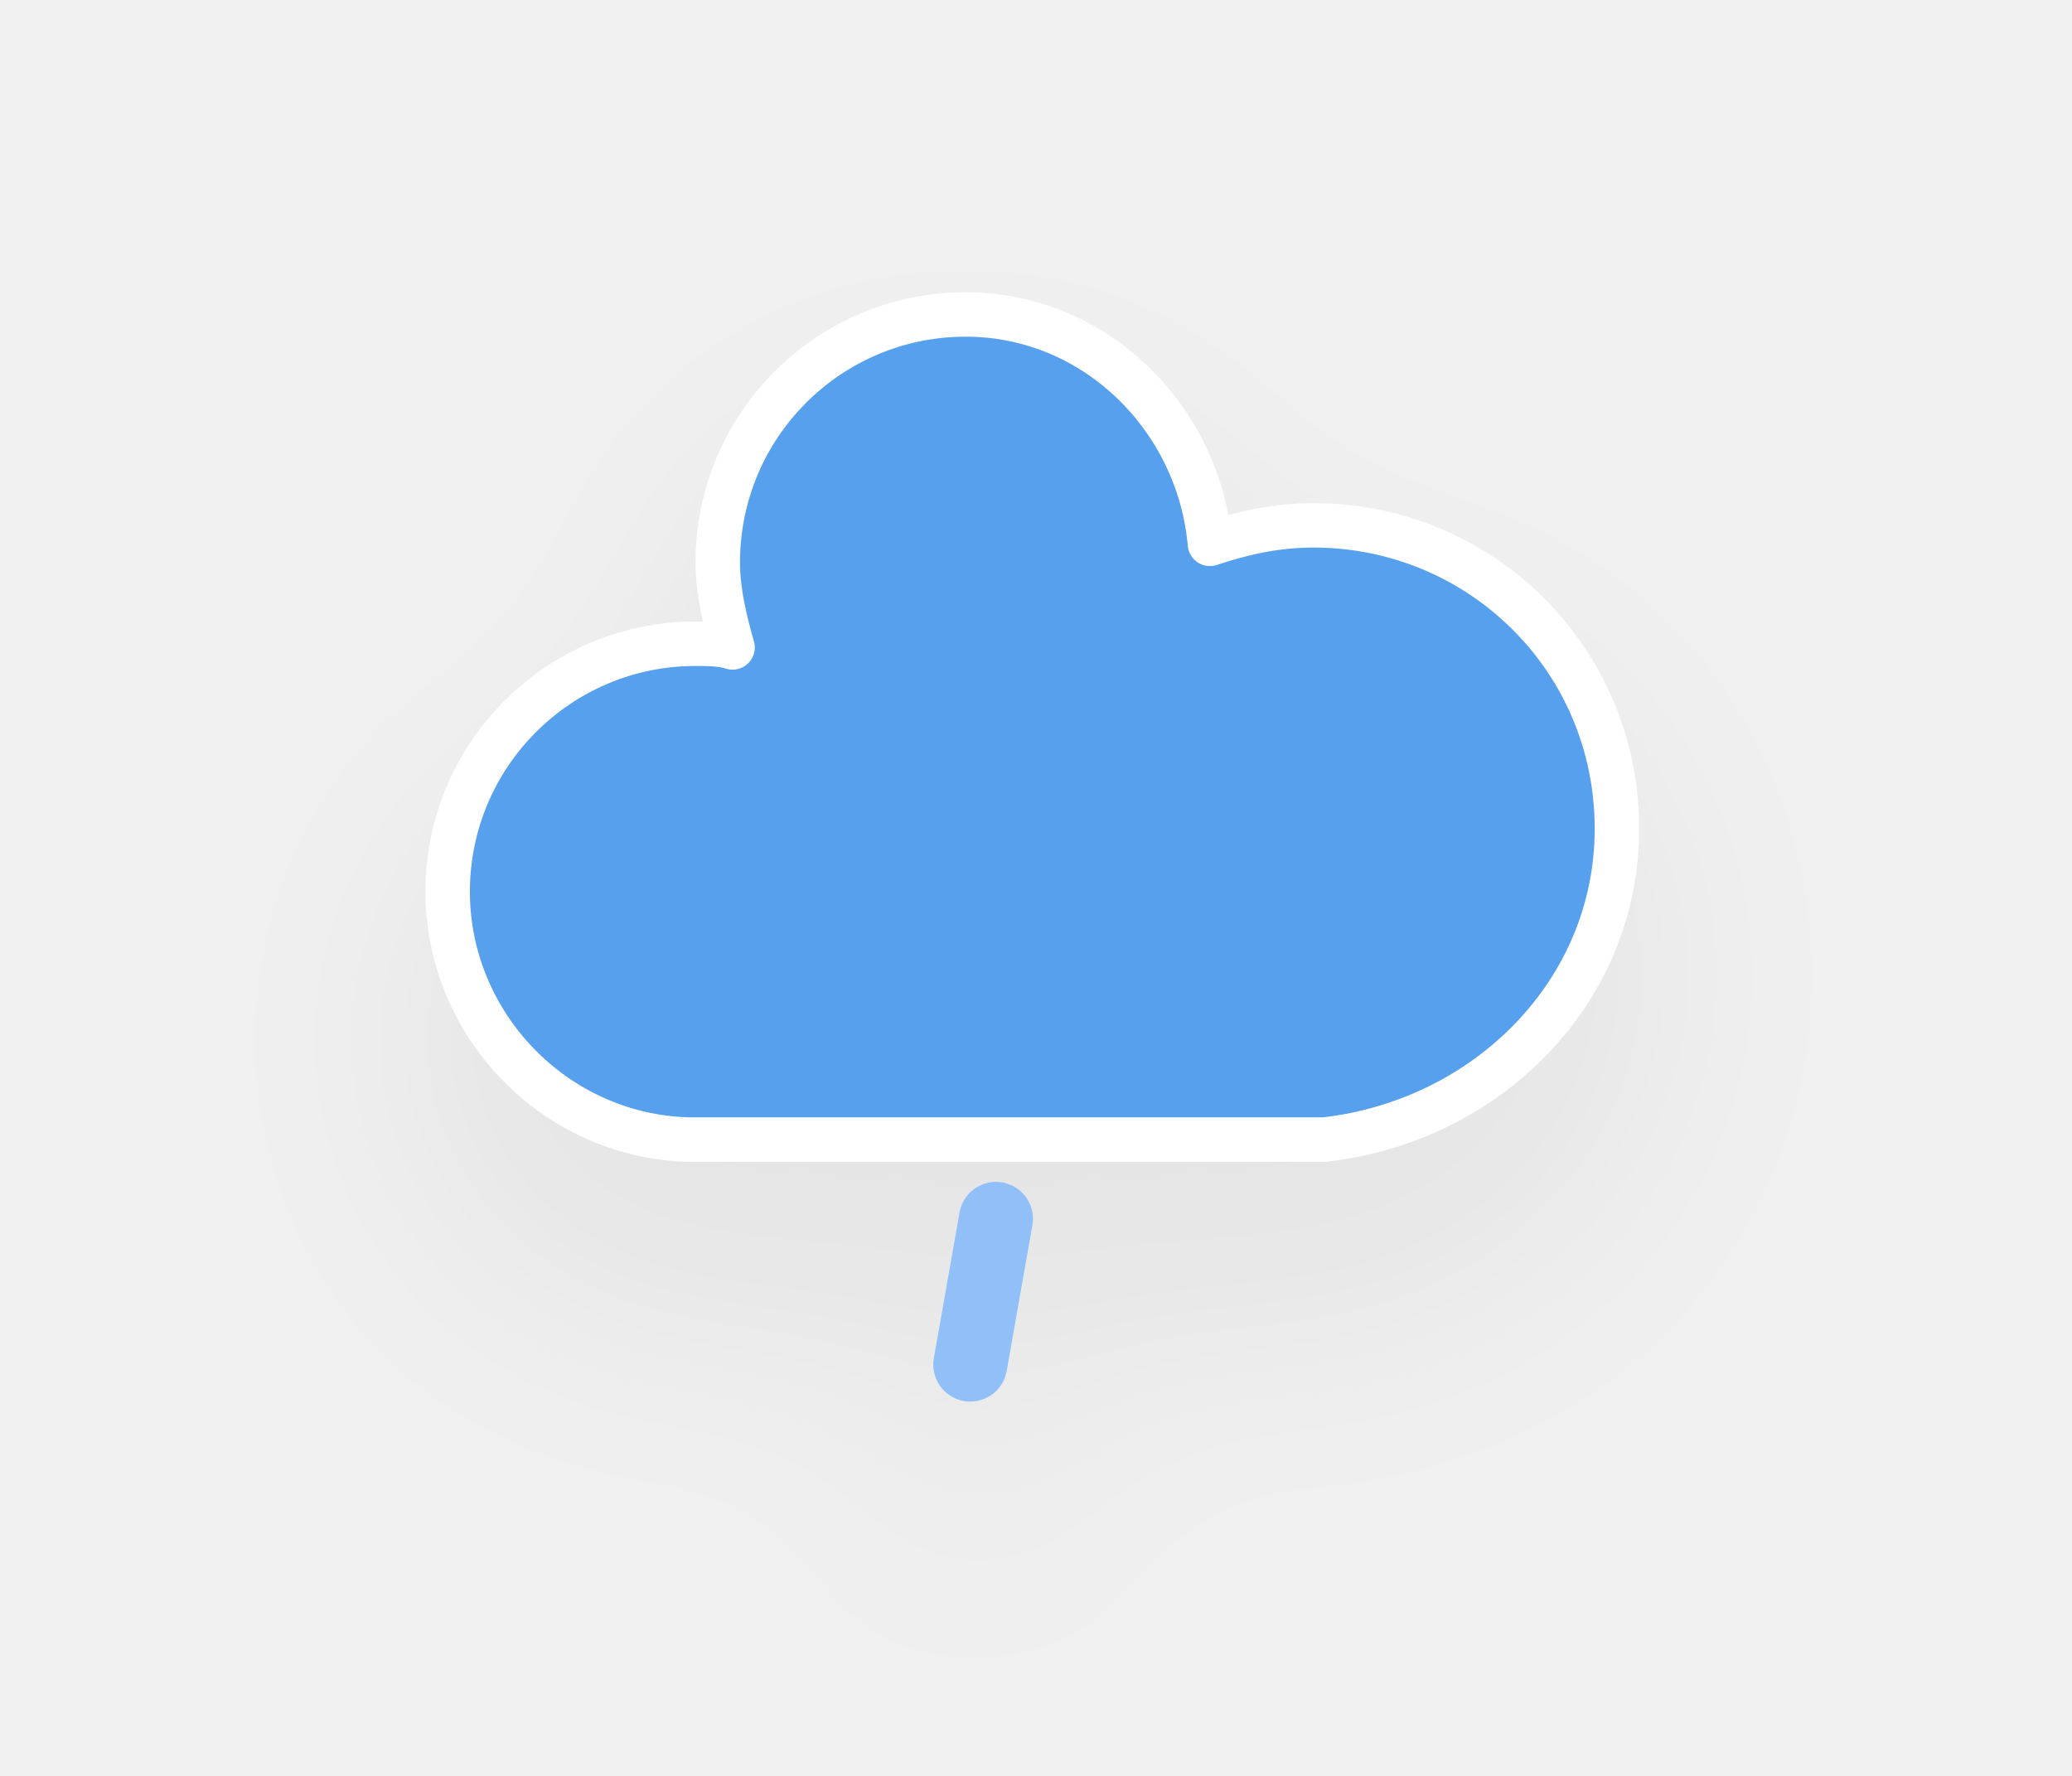
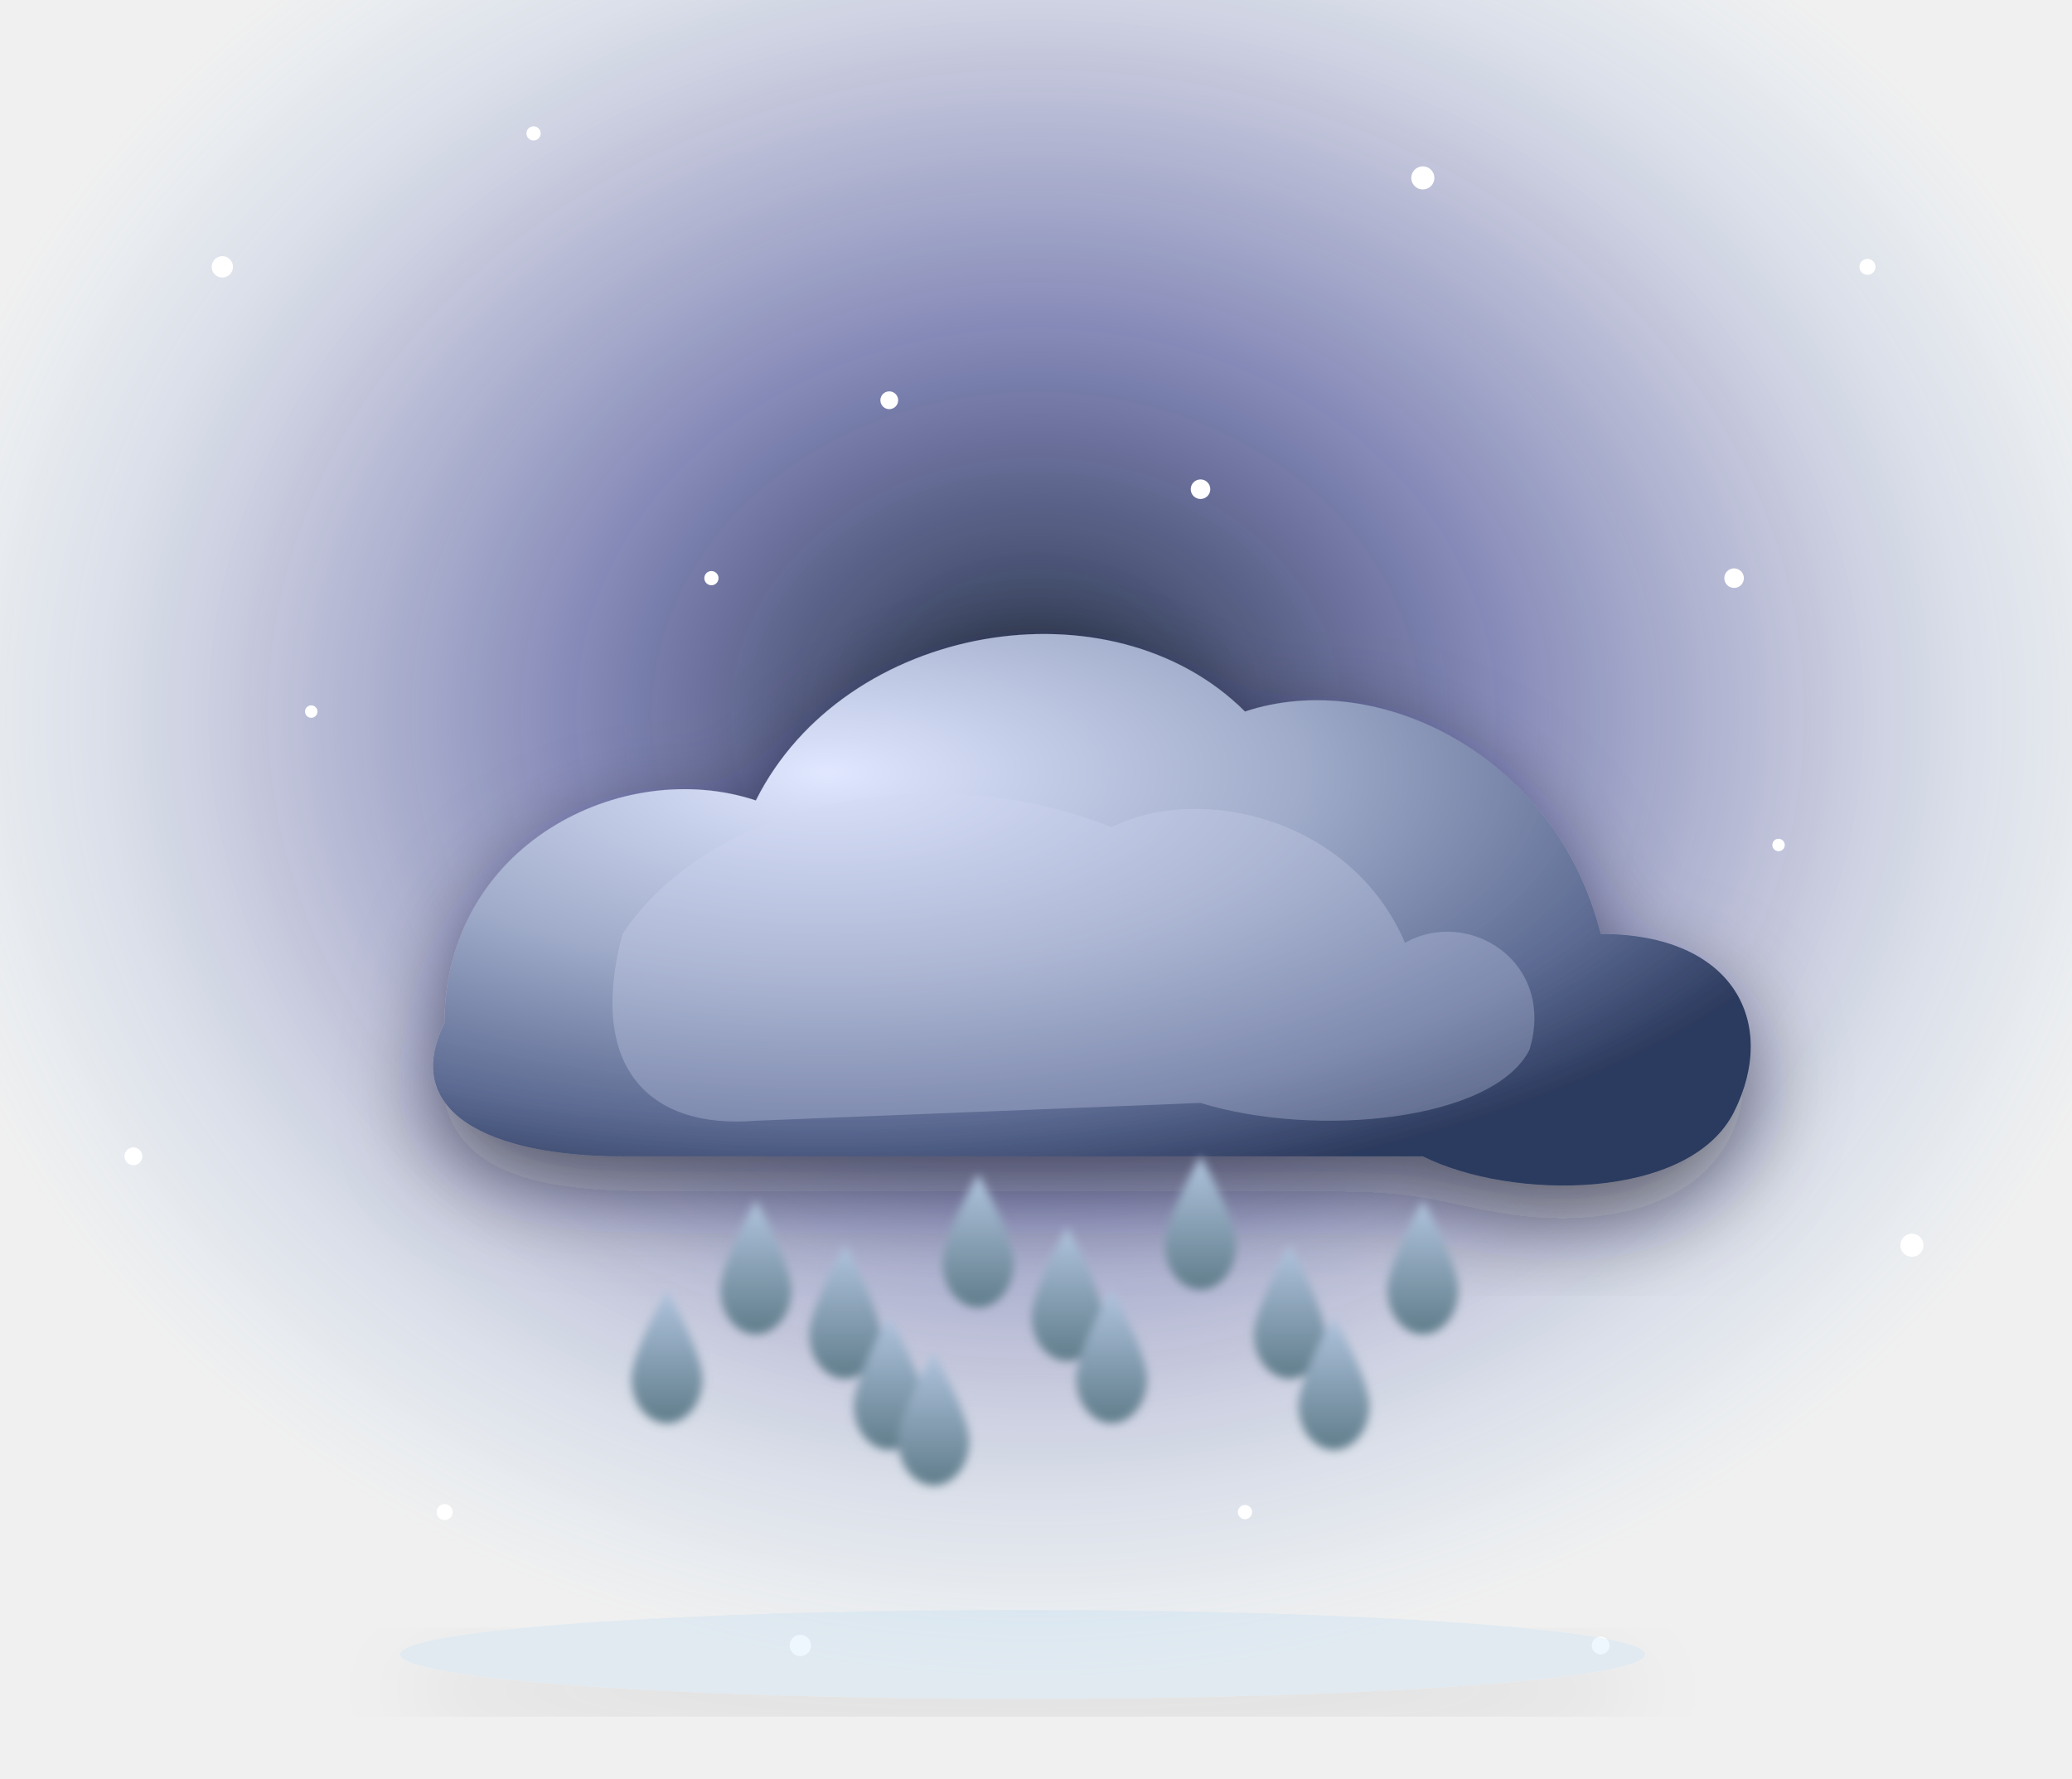
- <svg xmlns="http://www.w3.org/2000/svg" width="56" height="48" version="1.1">
+ <svg xmlns="http://www.w3.org/2000/svg" width="233" height="200" viewBox="0 0 233 200">
  <defs>
-     <filter id="blur" x="-.247" y="-.241" width="1.494" height="1.588">
-       <feGaussianBlur in="SourceAlpha" stdDeviation="3" />
-       <feOffset dx="0" dy="4" result="offsetblur" />
-       <feComponentTransfer>
-         <feFuncA slope="0.05" type="linear" />
-       </feComponentTransfer>
-       <feMerge>
-         <feMergeNode />
-         <feMergeNode in="SourceGraphic" />
-       </feMerge>
+     <radialGradient id="bgNight" cx="50%" cy="40%" r="55%">
+       <stop offset="0%" stop-color="#0D1B2A" stop-opacity="0.9" />
+       <stop offset="40%" stop-color="#1A237E" stop-opacity="0.5" />
+       <stop offset="70%" stop-color="#283593" stop-opacity="0.2" />
+       <stop offset="100%" stop-color="#64B5F6" stop-opacity="0" />
+     </radialGradient>
+     <radialGradient id="cloudNight" cx="30%" cy="25%" r="80%">
+       <stop offset="0%" stop-color="#E0E7FF" />
+       <stop offset="45%" stop-color="#9FABC9" />
+       <stop offset="80%" stop-color="#5C6A92" />
+       <stop offset="100%" stop-color="#2C3A5E" />
+     </radialGradient>
+     <linearGradient id="rainNight" x1="0" y1="0" x2="0" y2="1">
+       <stop offset="0%" stop-color="#B0C4DE" />
+       <stop offset="100%" stop-color="#607D8B" />
+     </linearGradient>
+     <filter id="cloudShadowNight" x="-20%" y="-20%" width="140%" height="140%">
+       <feDropShadow dx="0" dy="4" stdDeviation="5" flood-color="#0A1128" flood-opacity="0.6" />
    </filter>
-     <style type="text/css">
-       
-       /*
- ** CLOUDS
- */
-       @keyframes am-weather-cloud-2 {
-         0% {
-           -webkit-transform: translate(0px, 0px);
-           -moz-transform: translate(0px, 0px);
-           -ms-transform: translate(0px, 0px);
-           transform: translate(0px, 0px);
-         }
+     <filter id="rainBlurNight" x="-50%" y="-50%" width="200%" height="200%">
+       <feGaussianBlur stdDeviation="0.5" />
+     </filter>
+   </defs>
+   <style>
+     .bgLayerNight {
+       animation: bgPulseNight 8s ease-in-out infinite;
+     }
+     .cloudMoveNight {
+       animation: cloudFloatNight 5s ease-in-out infinite;
+     }
+     .rainDropNight {
+       animation: fallModerateNight 1.6s linear infinite;
+     }
+     .twinkleStar { animation: twinkle 3s ease-in-out infinite; }
+     .twinkleStarSlow { animation: twinkle 5s ease-in-out infinite; }
+     
+     /* Opóźnienia – ciągły, umiarkowany deszcz (zachowane) */
+     .d1 { animation-delay: 0s; }
+     .d2 { animation-delay: 0.2s; }
+     .d3 { animation-delay: 0.4s; }
+     .d4 { animation-delay: 0.6s; }
+     .d5 { animation-delay: 0.8s; }
+     .d6 { animation-delay: 1.0s; }
+     .d7 { animation-delay: 0.1s; }
+     .d8 { animation-delay: 0.3s; }
+     .d9 { animation-delay: 0.5s; }
+     .d10 { animation-delay: 0.7s; }
+     .d11 { animation-delay: 0.9s; }
+     .d12 { animation-delay: 1.1s; }

-         50% {
-           -webkit-transform: translate(2px, 0px);
-           -moz-transform: translate(2px, 0px);
-           -ms-transform: translate(2px, 0px);
-           transform: translate(2px, 0px);
-         }
- 
-         100% {
-           -webkit-transform: translate(0px, 0px);
-           -moz-transform: translate(0px, 0px);
-           -ms-transform: translate(0px, 0px);
-           transform: translate(0px, 0px);
-         }
-       }
- 
-       .am-weather-cloud-2 {
-         -webkit-animation-name: am-weather-cloud-2;
-         -moz-animation-name: am-weather-cloud-2;
-         animation-name: am-weather-cloud-2;
-         -webkit-animation-duration: 3s;
-         -moz-animation-duration: 3s;
-         animation-duration: 3s;
-         -webkit-animation-timing-function: linear;
-         -moz-animation-timing-function: linear;
-         animation-timing-function: linear;
-         -webkit-animation-iteration-count: infinite;
-         -moz-animation-iteration-count: infinite;
-         animation-iteration-count: infinite;
-       }
- 
-       /*
- ** RAIN
- */
-       @keyframes am-weather-rain {
-         0% {
-           stroke-dashoffset: 0;
-         }
- 
-         100% {
-           stroke-dashoffset: -100;
-         }
-       }
- 
-       .am-weather-rain-1 {
-         -webkit-animation-name: am-weather-rain;
-         -moz-animation-name: am-weather-rain;
-         -ms-animation-name: am-weather-rain;
-         animation-name: am-weather-rain;
-         -webkit-animation-duration: 8s;
-         -moz-animation-duration: 8s;
-         -ms-animation-duration: 8s;
-         animation-duration: 8s;
-         -webkit-animation-timing-function: linear;
-         -moz-animation-timing-function: linear;
-         -ms-animation-timing-function: linear;
-         animation-timing-function: linear;
-         -webkit-animation-iteration-count: infinite;
-         -moz-animation-iteration-count: infinite;
-         -ms-animation-iteration-count: infinite;
-         animation-iteration-count: infinite;
-       }
-       
-     </style>
-   </defs>
-   <g transform="translate(16,-2)" filter="url(#blur)">
-     <g class="am-weather-cloud-3" style="-moz-animation-duration:3s;-moz-animation-iteration-count:infinite;-moz-animation-name:am-weather-cloud-2;-moz-animation-timing-function:linear;-webkit-animation-duration:3s;-webkit-animation-iteration-count:infinite;-webkit-animation-name:am-weather-cloud-2;-webkit-animation-timing-function:linear">
-       <path transform="translate(-20,-11)" d="m47.7 35.4c0-4.6-3.7-8.2-8.2-8.2-1 0-1.9 0.2-2.8 0.5-0.3-3.4-3.1-6.2-6.6-6.2-3.7 0-6.7 3-6.7 6.7 0 0.8 0.2 1.6 0.4 2.3-0.3-0.1-0.7-0.1-1-0.1-3.7 0-6.7 3-6.7 6.7 0 3.6 2.9 6.6 6.5 6.7h17.2c4.4-0.5 7.9-4 7.9-8.4z" fill="#57a0ee" stroke="#fff" stroke-linejoin="round" stroke-width="1.2" />
-     </g>
-     <g transform="translate(-20,-10) rotate(10,-238.68,233.96)">
-       <line class="am-weather-rain-1" transform="translate(-6,1)" y2="8" fill="none" stroke="#91c0f8" stroke-dasharray="4, 7" stroke-linecap="round" stroke-width="2" style="-moz-animation-duration:8s;-moz-animation-iteration-count:infinite;-moz-animation-name:am-weather-rain;-moz-animation-timing-function:linear;-ms-animation-duration:8s;-ms-animation-iteration-count:infinite;-ms-animation-name:am-weather-rain;-ms-animation-timing-function:linear;-webkit-animation-duration:8s;-webkit-animation-iteration-count:infinite;-webkit-animation-name:am-weather-rain;-webkit-animation-timing-function:linear" />
-     </g>
+     @keyframes bgPulseNight {
+       0%,100% { opacity: 0.85; }
+       50% { opacity: 1; }
+     }
+     @keyframes cloudFloatNight {
+       0%,100% { transform: translateX(0) translateY(0); }
+       50% { transform: translateX(-3px) translateY(-2px); }
+     }
+     @keyframes fallModerateNight {
+       0% { transform: translateY(-20px); opacity: 0; }
+       20% { opacity: 0.7; }
+       80% { opacity: 0.6; }
+       100% { transform: translateY(45px); opacity: 0; }
+     }
+     @keyframes twinkle {
+       0%,100% { opacity: 0.2; transform: scale(0.8); }
+       50% { opacity: 1; transform: scale(1.2); }
+     }
+   </style>
+   <rect width="233" height="200" fill="url(#bgNight)" class="bgLayerNight" />
+   <g fill="#FFFFFF">
+     <circle cx="25" cy="30" r="1.2" class="twinkleStar" style="animation-delay: 0s" />
+     <circle cx="60" cy="15" r="0.8" class="twinkleStarSlow" style="animation-delay: 0.5s" />
+     <circle cx="100" cy="45" r="1" class="twinkleStar" style="animation-delay: 1.2s" />
+     <circle cx="160" cy="20" r="1.3" class="twinkleStar" style="animation-delay: 2s" />
+     <circle cx="210" cy="30" r="0.9" class="twinkleStarSlow" style="animation-delay: 0.8s" />
+     <circle cx="195" cy="65" r="1.1" class="twinkleStar" style="animation-delay: 1.5s" />
+     <circle cx="35" cy="80" r="0.7" class="twinkleStar" style="animation-delay: 2.5s" />
+     <circle cx="15" cy="130" r="1" class="twinkleStarSlow" style="animation-delay: 0.3s" />
+     <circle cx="50" cy="170" r="0.9" class="twinkleStar" style="animation-delay: 1.8s" />
+     <circle cx="90" cy="185" r="1.2" class="twinkleStar" style="animation-delay: 2.2s" />
+     <circle cx="140" cy="170" r="0.8" class="twinkleStarSlow" style="animation-delay: 0.6s" />
+     <circle cx="180" cy="185" r="1" class="twinkleStar" style="animation-delay: 1.1s" />
+     <circle cx="215" cy="140" r="1.3" class="twinkleStar" style="animation-delay: 2.8s" />
+     <circle cx="175" cy="105" r="0.9" class="twinkleStarSlow" style="animation-delay: 1.4s" />
+     <circle cx="55" cy="105" r="0.6" class="twinkleStar" style="animation-delay: 3s" />
+     <circle cx="135" cy="55" r="1.1" class="twinkleStar" style="animation-delay: 0.9s" />
+     <circle cx="80" cy="65" r="0.8" class="twinkleStarSlow" style="animation-delay: 1.7s" />
+     <circle cx="200" cy="95" r="0.7" class="twinkleStar" style="animation-delay: 2.3s" />
  </g>
+   <g class="cloudMoveNight" filter="url(#cloudShadowNight)">
+     <path d="M 50,115               C 50,95 70,85 85,90               C 95,70 125,65 140,80               C 155,75 175,85 180,105               C 195,105 200,115 195,125               C 190,135 170,135 160,130               L 70,130               C 55,130 45,125 50,115 Z" fill="url(#cloudNight)" />
+     <path d="M 70,105 C 80,90 105,85 125,93 C 135,88 152,92 158,106 C 165,102 175,108 172,118 C 168,126 148,128 135,124 L 85,126 C 73,127 66,120 70,105 Z" fill="#D0D8F0" opacity="0.3" />
+   </g>
+   <g filter="url(#rainBlurNight)">
+     <path class="rainDropNight d1" d="M85 135 C85 135 81 142 81 145 C81 148 83 150 85 150 C87 150 89 148 89 145 C89 142 85 135 85 135Z" fill="url(#rainNight)" />
+     <path class="rainDropNight d2" d="M110 132 C110 132 106 139 106 142 C106 145 108 147 110 147 C112 147 114 145 114 142 C114 139 110 132 110 132Z" fill="url(#rainNight)" />
+     <path class="rainDropNight d3" d="M135 130 C135 130 131 137 131 140 C131 143 133 145 135 145 C137 145 139 143 139 140 C139 137 135 130 135 130Z" fill="url(#rainNight)" />
+     <path class="rainDropNight d4" d="M160 135 C160 135 156 142 156 145 C156 148 158 150 160 150 C162 150 164 148 164 145 C164 142 160 135 160 135Z" fill="url(#rainNight)" />
+     <path class="rainDropNight d5" d="M95 140 C95 140 91 147 91 150 C91 153 93 155 95 155 C97 155 99 153 99 150 C99 147 95 140 95 140Z" fill="url(#rainNight)" />
+     <path class="rainDropNight d6" d="M120 138 C120 138 116 145 116 148 C116 151 118 153 120 153 C122 153 124 151 124 148 C124 145 120 138 120 138Z" fill="url(#rainNight)" />
+     <path class="rainDropNight d7" d="M145 140 C145 140 141 147 141 150 C141 153 143 155 145 155 C147 155 149 153 149 150 C149 147 145 140 145 140Z" fill="url(#rainNight)" />
+     <path class="rainDropNight d8" d="M75 145 C75 145 71 152 71 155 C71 158 73 160 75 160 C77 160 79 158 79 155 C79 152 75 145 75 145Z" fill="url(#rainNight)" />
+     <path class="rainDropNight d9" d="M100 148 C100 148 96 155 96 158 C96 161 98 163 100 163 C102 163 104 161 104 158 C104 155 100 148 100 148Z" fill="url(#rainNight)" />
+     <path class="rainDropNight d10" d="M125 145 C125 145 121 152 121 155 C121 158 123 160 125 160 C127 160 129 158 129 155 C129 152 125 145 125 145Z" fill="url(#rainNight)" />
+     <path class="rainDropNight d11" d="M150 148 C150 148 146 155 146 158 C146 161 148 163 150 163 C152 163 154 161 154 158 C154 155 150 148 150 148Z" fill="url(#rainNight)" />
+     <path class="rainDropNight d12" d="M105 152 C105 152 101 159 101 162 C101 165 103 167 105 167 C107 167 109 165 109 162 C109 159 105 152 105 152Z" fill="url(#rainNight)" />
+   </g>
+   <ellipse cx="115" cy="186" rx="70" ry="5" fill="#90CAF9" opacity="0.15" filter="url(#cloudShadowNight)" />
</svg>
